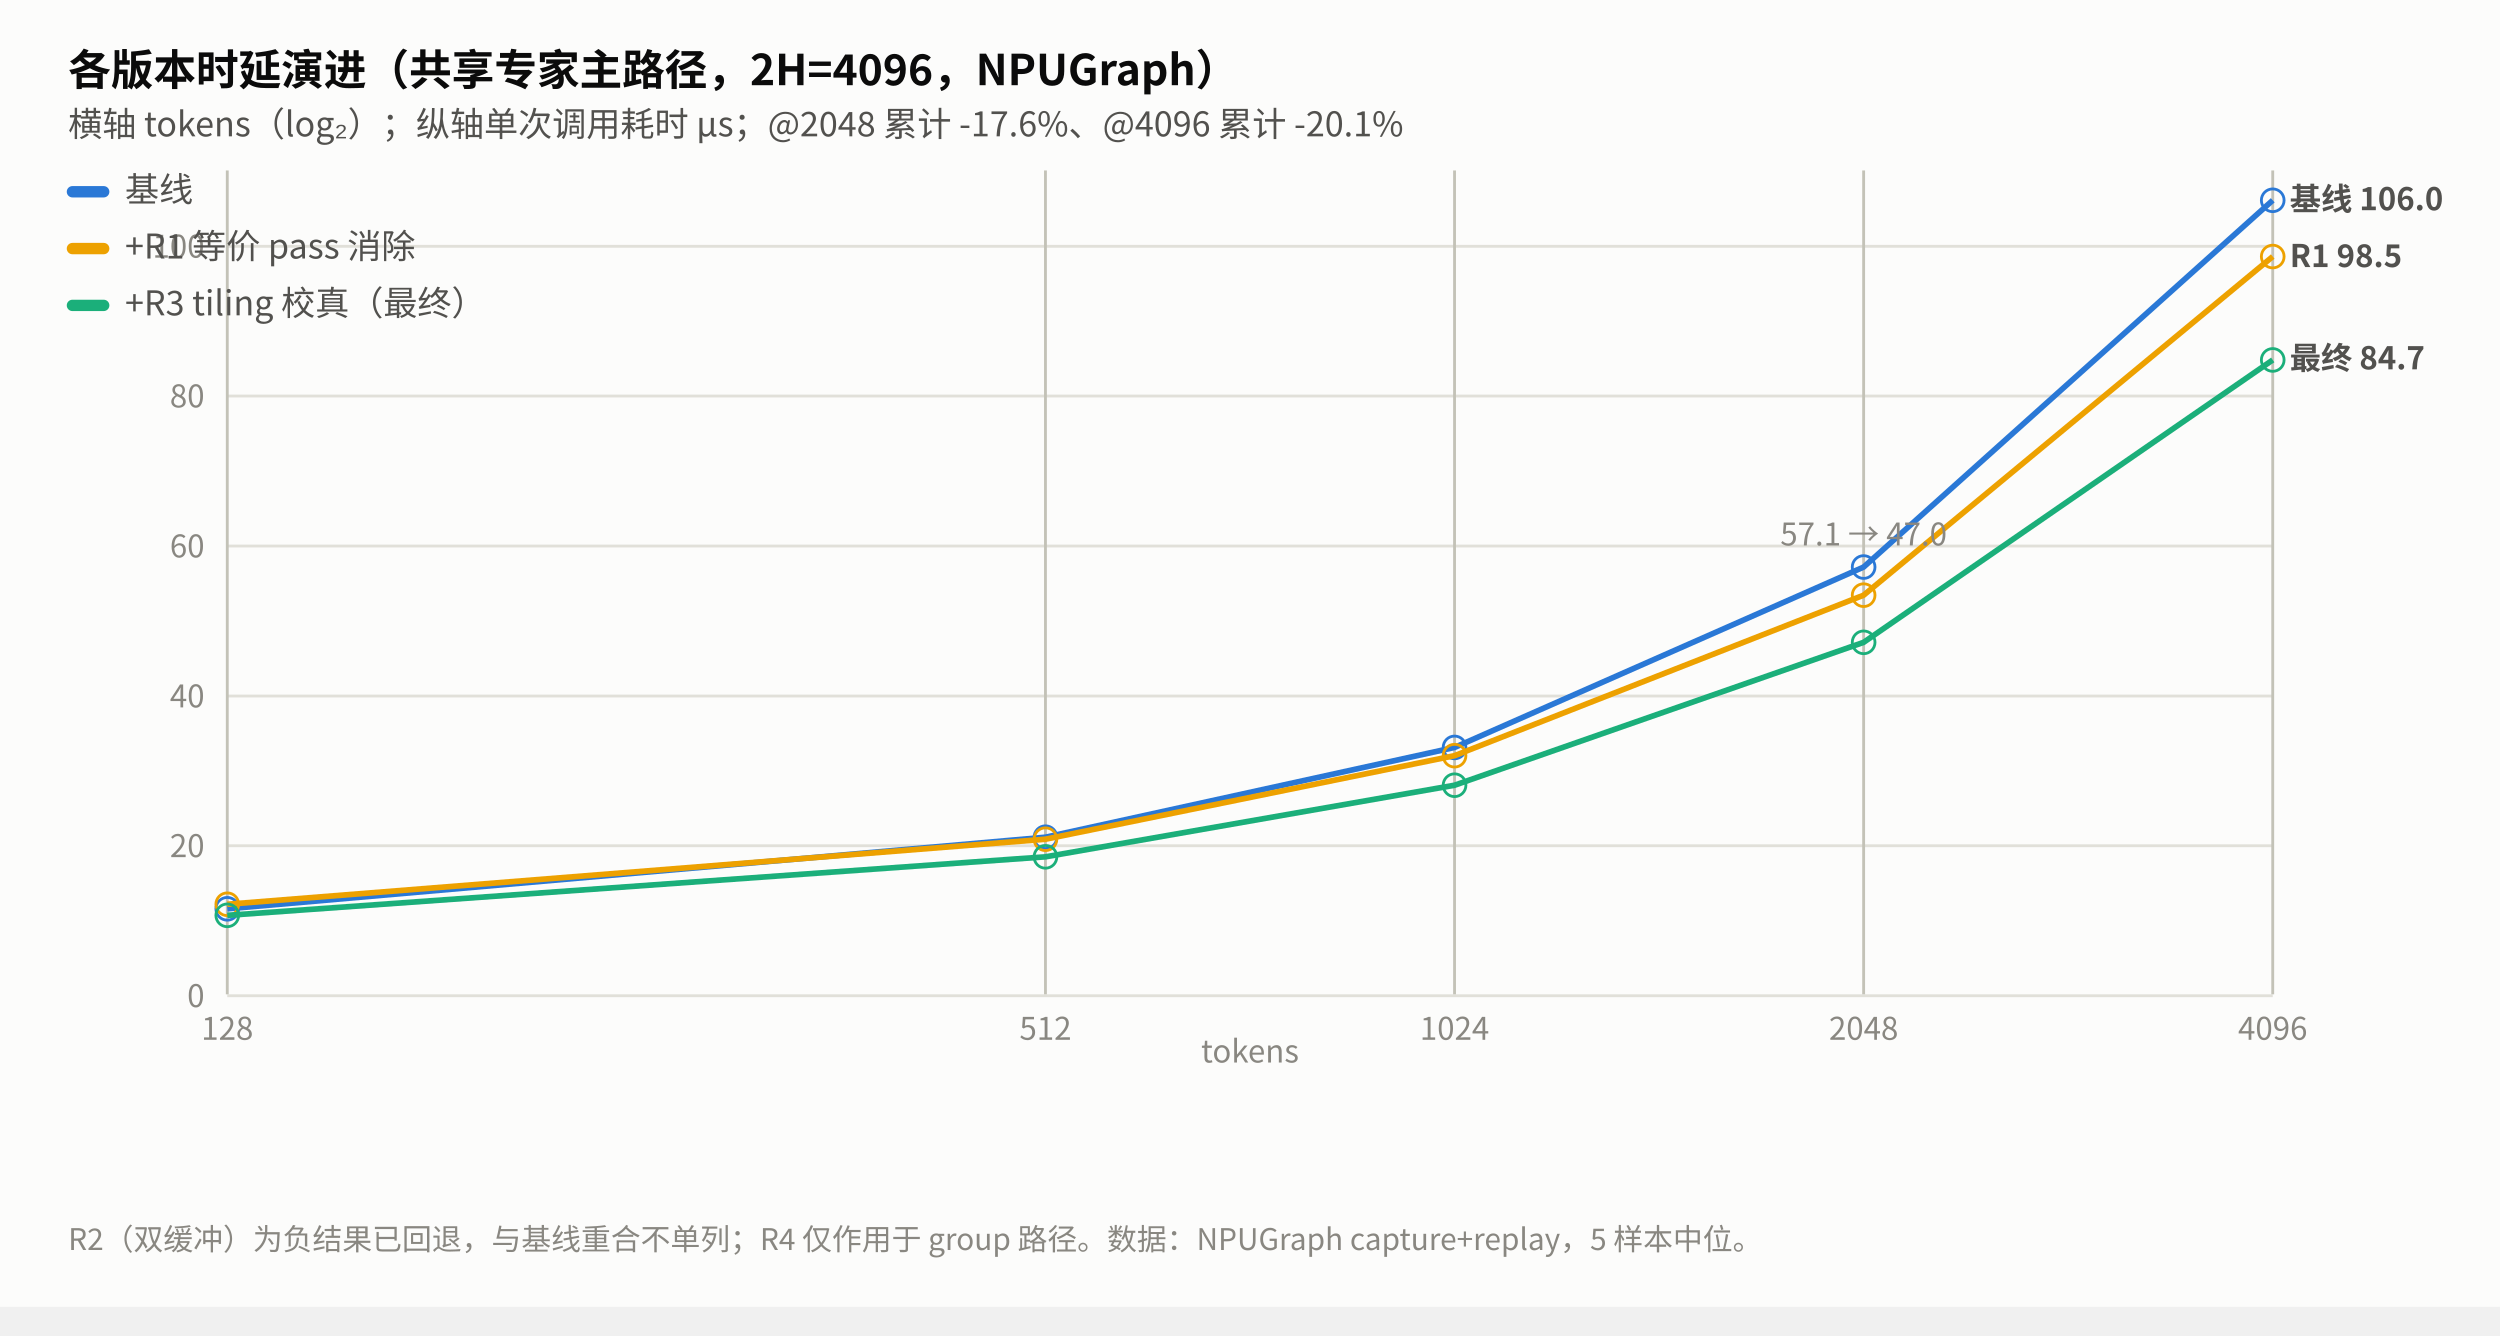
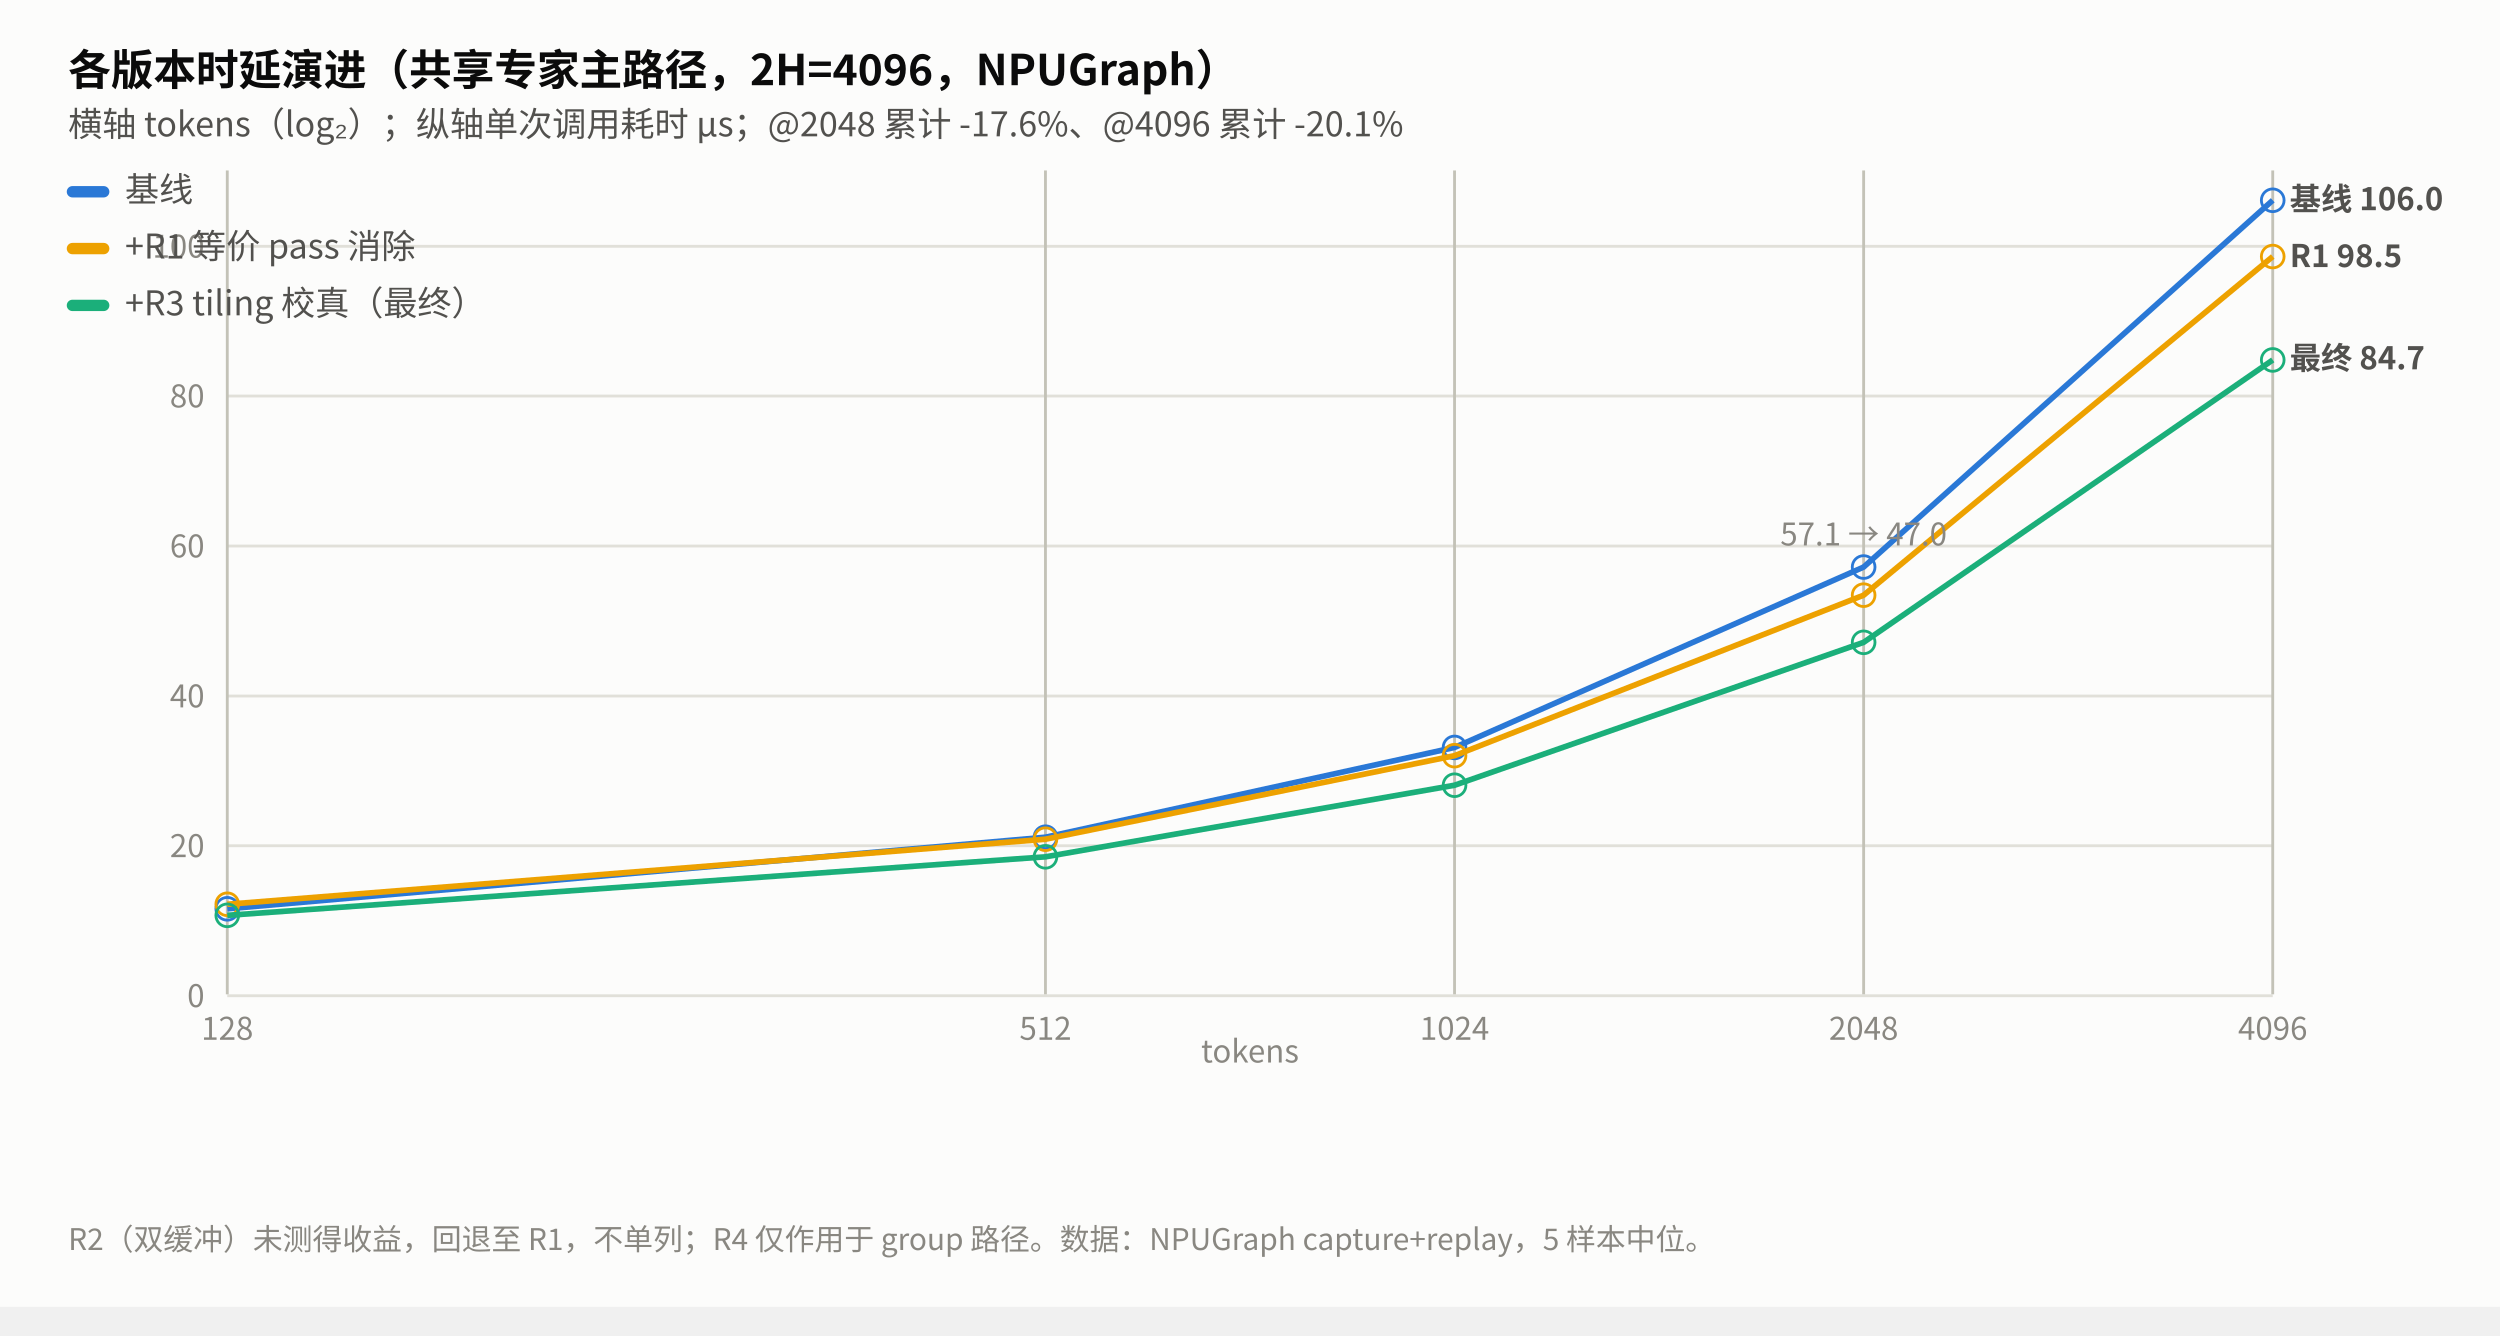
<svg xmlns="http://www.w3.org/2000/svg" width="880" height="470" viewBox="0 0 880 470" preserveAspectRatio="xMidYMid meet" role="img" aria-labelledby="title desc">
  <style>
    .surf { fill: #fcfcfb; } .ink { fill: #0b0b0b; } .ink2 { fill: #52514e; } .mut { fill: #898781; }
    .grid { stroke: #e1e0d9; stroke-width: 1; } .bline { stroke: #c3c2b7; stroke-width: 1; }
    .s1 { fill: #2a78d6; stroke: #2a78d6; } .s3 { fill: #1baf7a; stroke: #1baf7a; } .s4 { fill: #eda100; stroke: #eda100; }
    text { font-family: 'Microsoft YaHei','PingFang SC','Noto Sans CJK SC','Segoe UI',Arial,sans-serif; }
    polyline { fill: none !important; }
    @media (prefers-color-scheme: dark) {
      .surf { fill: #1a1a19; } .ink { fill: #ffffff; } .ink2 { fill: #c3c2b7; } .mut { fill: #898781; }
      .grid { stroke: #2c2c2a; } .bline { stroke: #383835; }
      .s1 { fill: #3987e5; stroke: #3987e5; } .s3 { fill: #199e70; stroke: #199e70; } .s4 { fill: #c98500; stroke: #c98500; }
    }
  </style>
  <rect class="surf" x="0" y="0" width="880" height="460" />
  <text class="ink" x="24" y="30" font-size="15" font-weight="600">各版本时延演进（共享专家主路径，2H=4096，NPUGraph）</text>
  <text class="ink2" x="24" y="48" font-size="12" text-anchor="start">横轴 tokens（log₂）；纵轴单次调用耗时 µs；@2048 累计 -17.6%、@4096 累计 -20.1%</text>
  <line class="grid" x1="80" y1="350.5" x2="800" y2="350.5" />
  <text class="mut" x="72" y="354.5" font-size="11" text-anchor="end">0</text>
  <line class="grid" x1="80" y1="297.7" x2="800" y2="297.7" />
  <text class="mut" x="72" y="301.7" font-size="11" text-anchor="end">20</text>
  <line class="grid" x1="80" y1="245.0" x2="800" y2="245.0" />
  <text class="mut" x="72" y="249.0" font-size="11" text-anchor="end">40</text>
  <line class="grid" x1="80" y1="192.2" x2="800" y2="192.2" />
  <text class="mut" x="72" y="196.2" font-size="11" text-anchor="end">60</text>
  <line class="grid" x1="80" y1="139.4" x2="800" y2="139.4" />
  <text class="mut" x="72" y="143.4" font-size="11" text-anchor="end">80</text>
  <line class="grid" x1="80" y1="86.7" x2="800" y2="86.7" />
  <text class="mut" x="72" y="90.7" font-size="11" text-anchor="end">100</text>
  <text class="mut" x="440" y="374" font-size="11" text-anchor="middle">tokens</text>
  <line class="bline" x1="80" y1="60" x2="80" y2="350" />
  <text class="mut" x="80" y="366" font-size="11" text-anchor="middle">128</text>
  <line class="bline" x1="368" y1="60" x2="368" y2="350" />
  <text class="mut" x="368" y="366" font-size="11" text-anchor="middle">512</text>
  <line class="bline" x1="512" y1="60" x2="512" y2="350" />
  <text class="mut" x="512" y="366" font-size="11" text-anchor="middle">1024</text>
  <line class="bline" x1="656" y1="60" x2="656" y2="350" />
  <text class="mut" x="656" y="366" font-size="11" text-anchor="middle">2048</text>
  <line class="bline" x1="800" y1="60" x2="800" y2="350" />
  <text class="mut" x="800" y="366" font-size="11" text-anchor="middle">4096</text>
  <polyline class="s1" stroke-width="2" points="80,319.9 368,294.7 512,263.1 656,199.6 800,70.5" />
  <circle class="s1" cx="80" cy="319.9" r="4" fill-opacity="0" />
  <circle class="s1" cx="368" cy="294.7" r="4" fill-opacity="0" />
  <circle class="s1" cx="512" cy="263.1" r="4" fill-opacity="0" />
  <circle class="s1" cx="656" cy="199.6" r="4" fill-opacity="0" />
  <circle class="s1" cx="800" cy="70.5" r="4" fill-opacity="0" />
  <polyline class="s4" stroke-width="2" points="80,318.3 368,295.4 512,266.0 656,209.5 800,90.3" />
  <circle class="s4" cx="80" cy="318.3" r="4" fill-opacity="0" />
  <circle class="s4" cx="368" cy="295.4" r="4" fill-opacity="0" />
  <circle class="s4" cx="512" cy="266.0" r="4" fill-opacity="0" />
  <circle class="s4" cx="656" cy="209.5" r="4" fill-opacity="0" />
  <circle class="s4" cx="800" cy="90.3" r="4" fill-opacity="0" />
  <polyline class="s3" stroke-width="2" points="80,322.2 368,301.6 512,276.4 656,226.1 800,126.7" />
  <circle class="s3" cx="80" cy="322.2" r="4" fill-opacity="0" />
  <circle class="s3" cx="368" cy="301.6" r="4" fill-opacity="0" />
  <circle class="s3" cx="512" cy="276.4" r="4" fill-opacity="0" />
  <circle class="s3" cx="656" cy="226.1" r="4" fill-opacity="0" />
  <circle class="s3" cx="800" cy="126.7" r="4" fill-opacity="0" />
  <text class="ink2" x="806" y="74" font-size="11" text-anchor="start" font-weight="600">基线 106.0</text>
  <text class="ink2" x="806" y="94" font-size="11" text-anchor="start" font-weight="600">R1 98.5</text>
  <text class="ink2" x="806" y="130" font-size="11" text-anchor="start" font-weight="600">最终 84.7</text>
  <text class="mut" x="656" y="192" font-size="11" text-anchor="middle">57.1 → 47.0</text>
  <g>
    <rect class="s1" x="24" y="66" width="14" height="3" rx="1.5" />
    <text class="ink2" x="44" y="71" font-size="12">基线</text>
    <rect class="s4" x="24" y="86" width="14" height="3" rx="1.5" />
    <text class="ink2" x="44" y="91" font-size="12">+R1 等价 pass 消除</text>
    <rect class="s3" x="24" y="106" width="14" height="3" rx="1.5" />
    <text class="ink2" x="44" y="111" font-size="12">+R3 tiling 校真（最终）</text>
  </g>
-   <text class="mut" x="24" y="440" font-size="10.5">R2（双缓冲）为负结果已回退，与基线重合不单列；R4 仅作用于 group 路径。数据：NPUGraph capture+replay，5 样本中位。</text>
+   <text class="mut" x="24" y="440" font-size="10.5">R2（双缓冲）未测得收益，回退至 R1，不单列；R4 仅作用于 group 路径。数据：NPUGraph capture+replay，5 样本中位。</text>
</svg>
